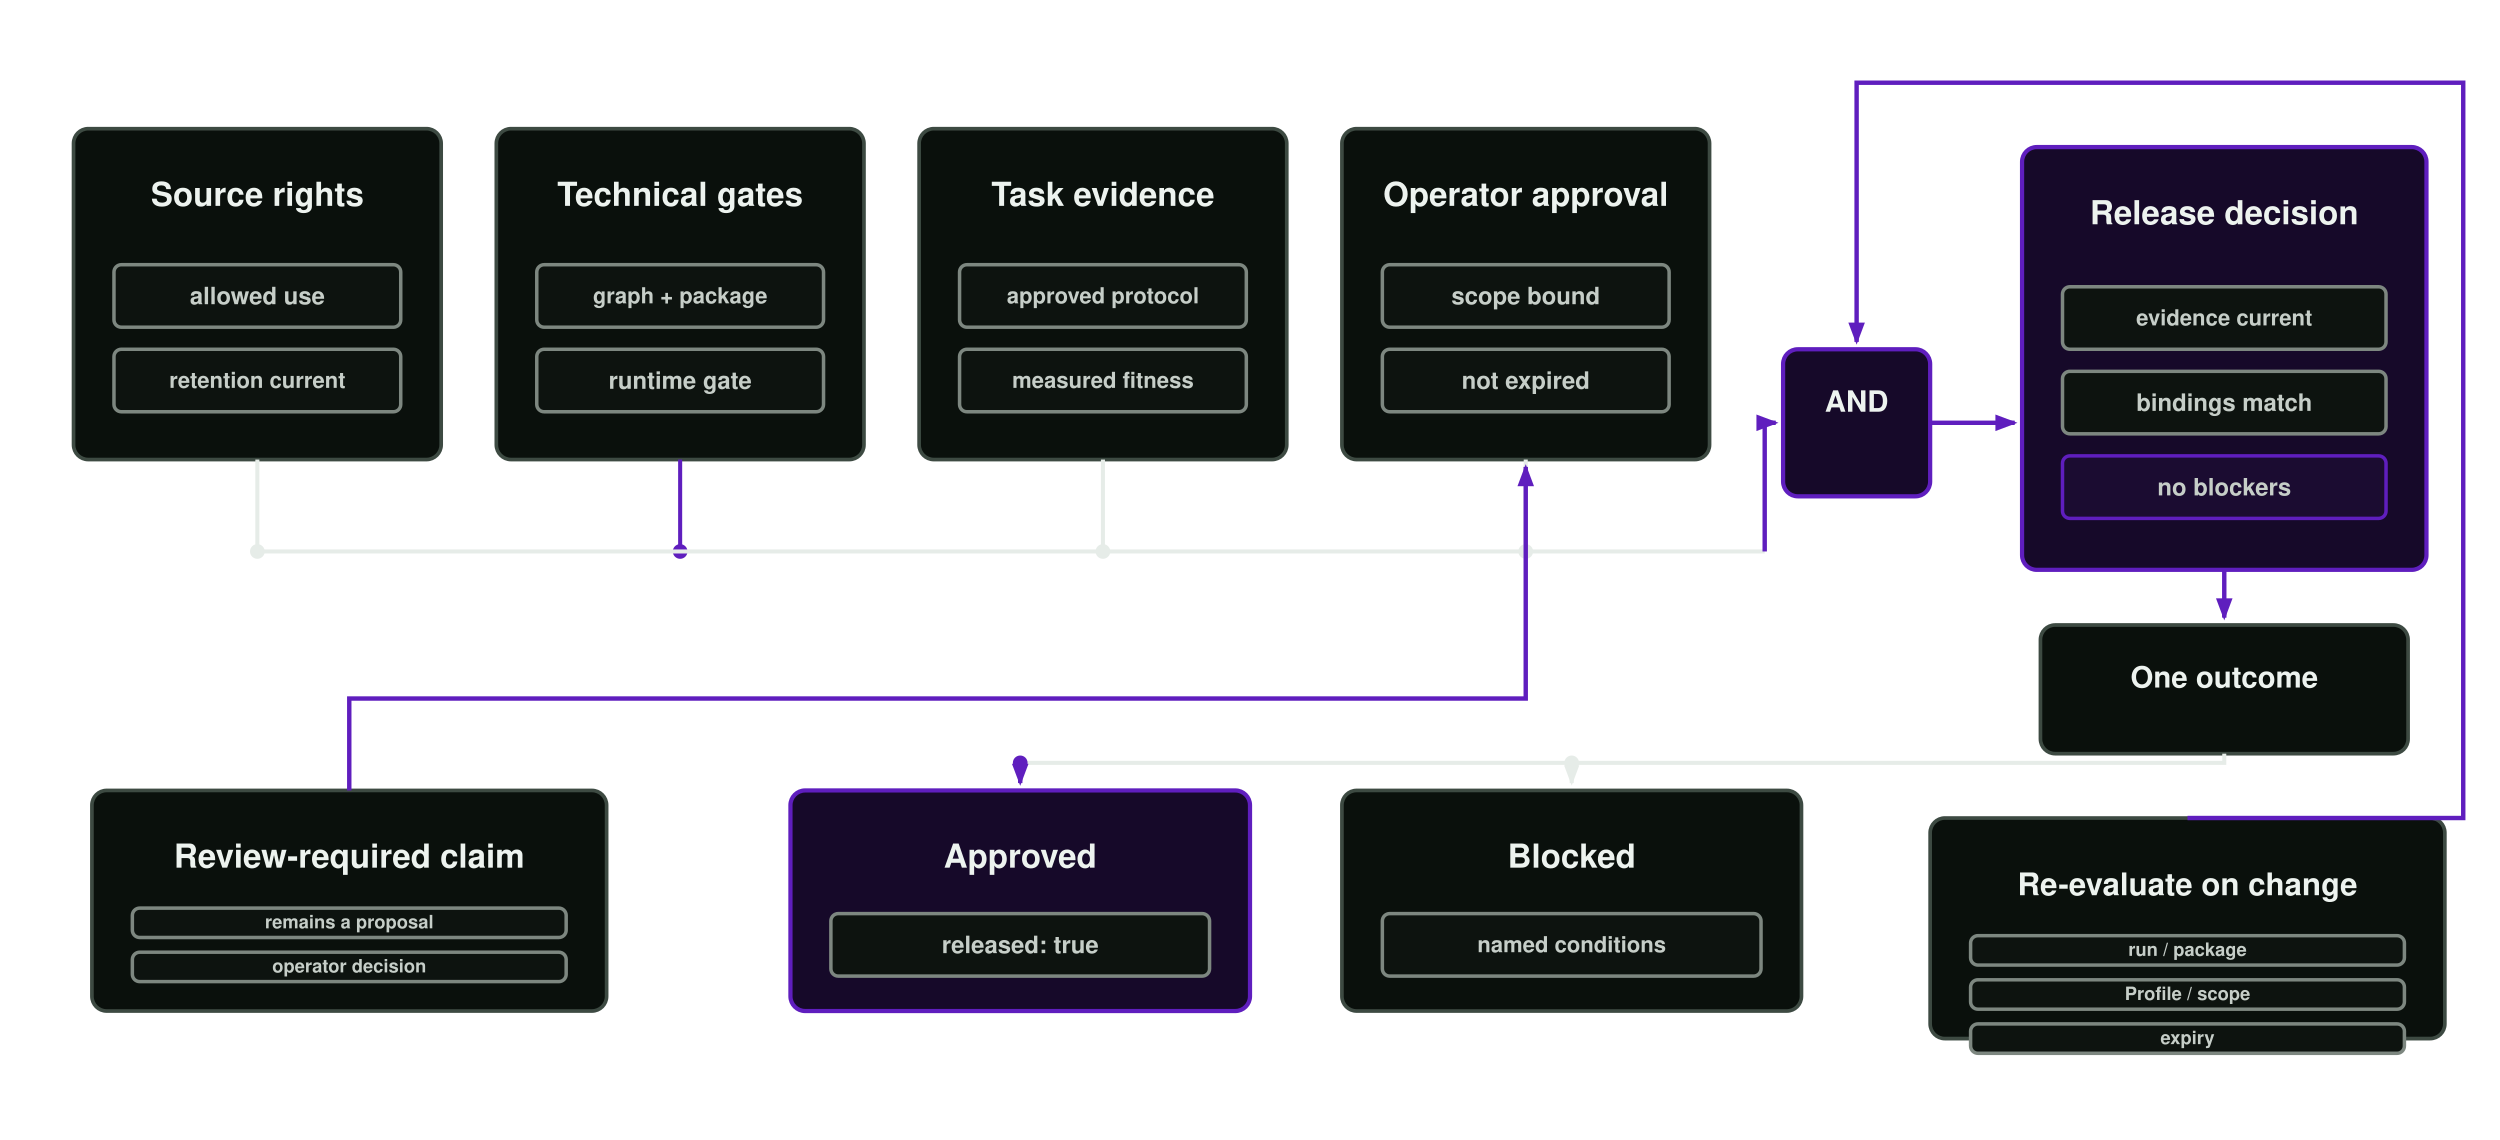
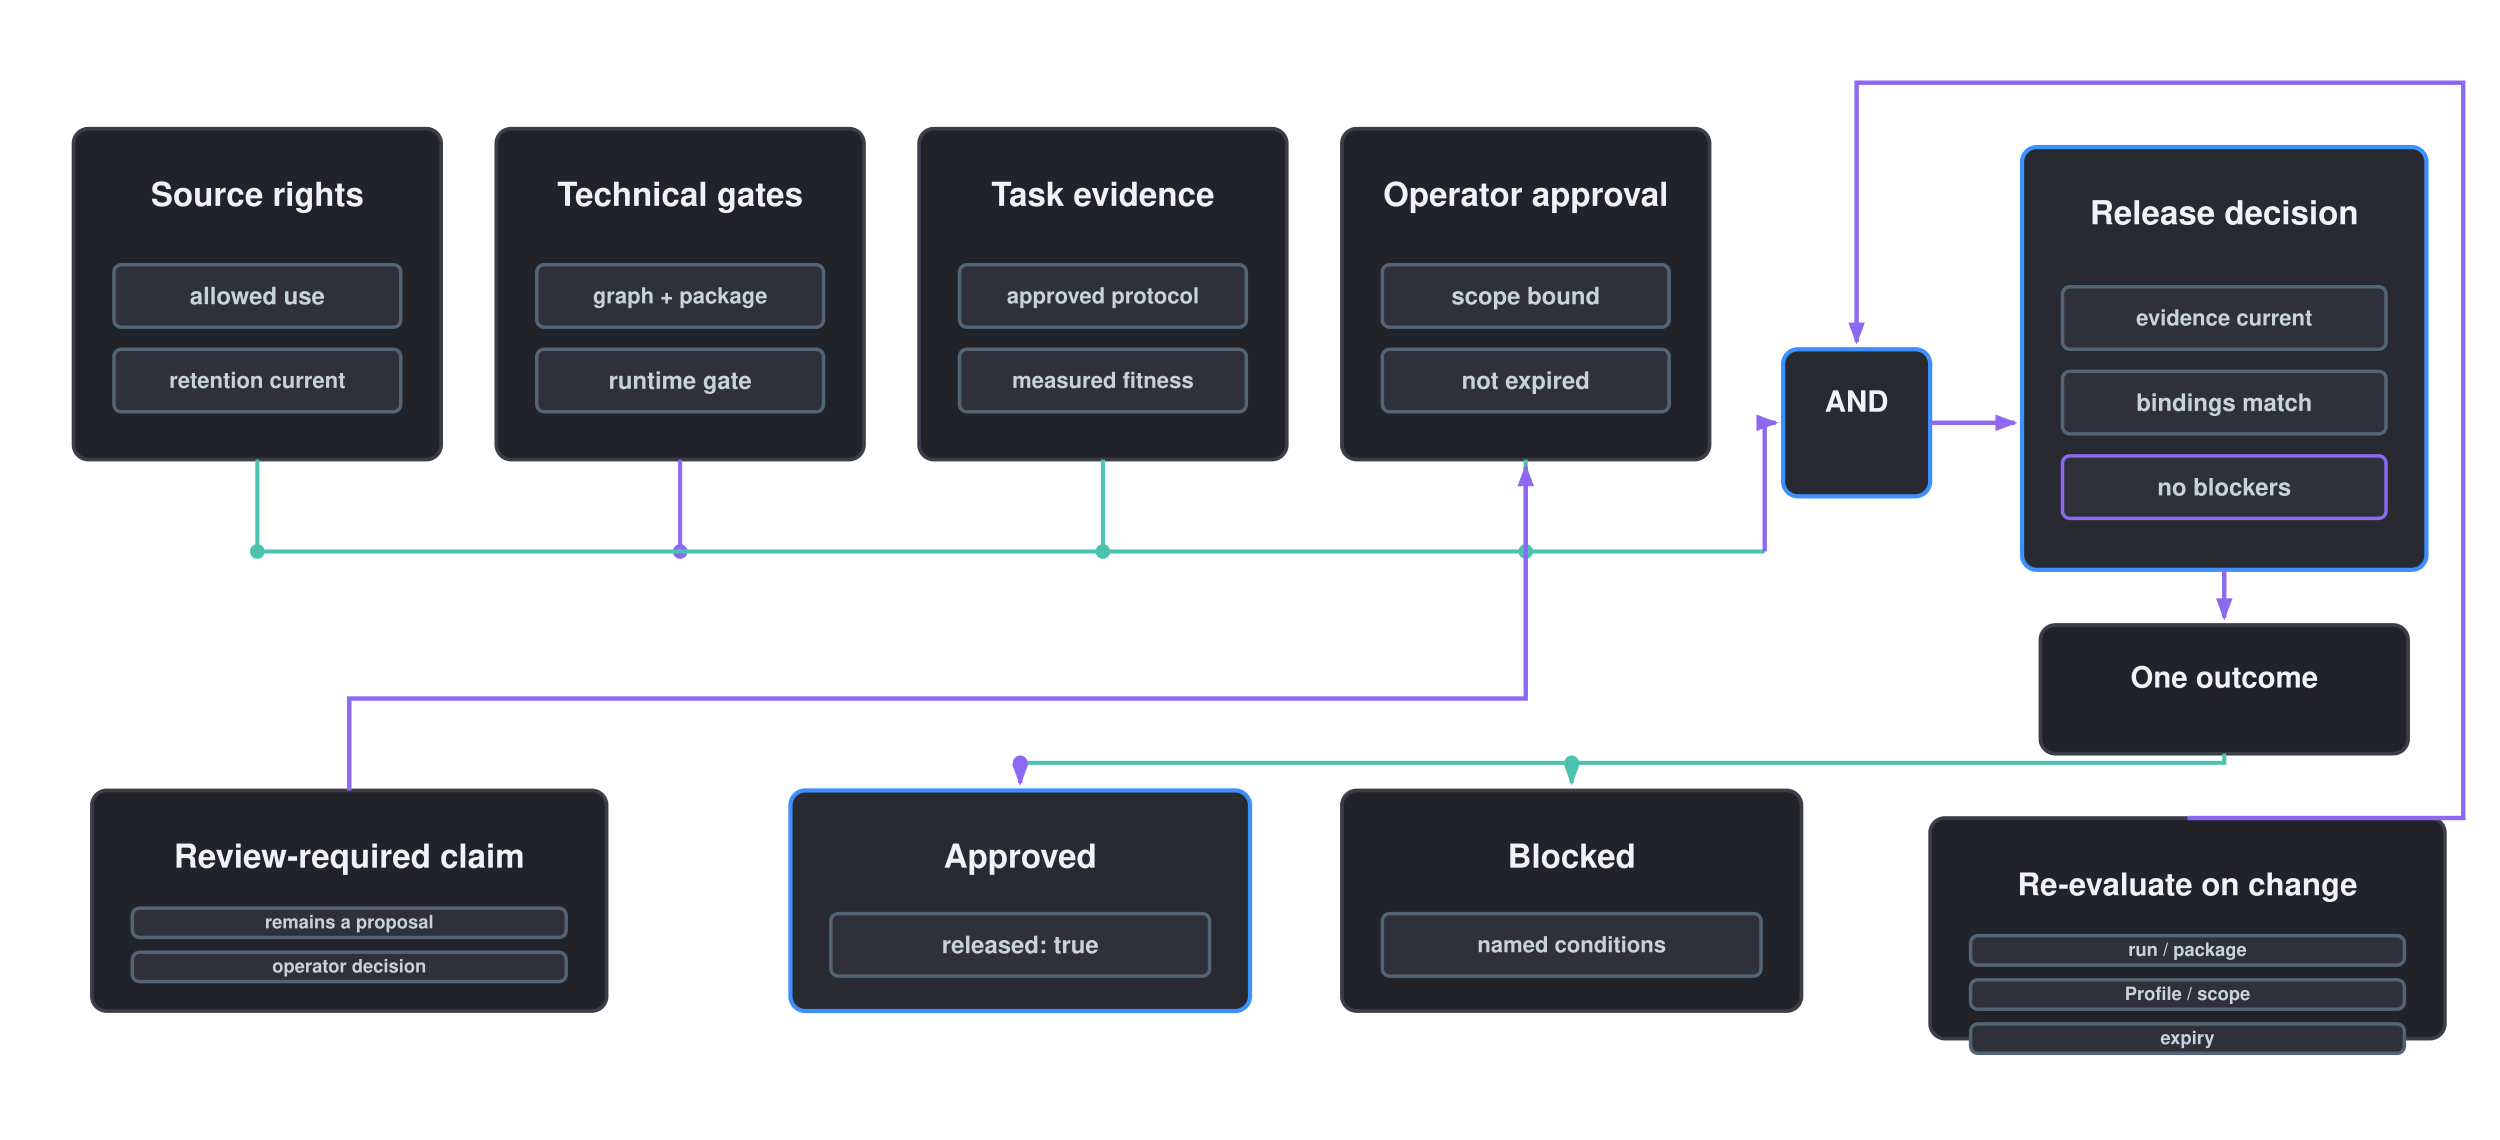
<svg xmlns="http://www.w3.org/2000/svg" width="1360" height="620" viewBox="0 0 1360 620" role="img" aria-labelledby="title desc">
  <defs>
    <style>
      .bg { fill: transparent; }
-       .box { fill: #0a100c; stroke: #3d4a42; stroke-width: 2; }
-       .boxHot { fill: #0b1608; stroke: #76b900; stroke-width: 2.3; }
-       .boxAccent { fill: #160929; stroke: #5f1ebe; stroke-width: 2.3; }
-       .inner { fill: #0d130f; stroke: #7d8780; stroke-width: 1.9; }
-       .innerHot { fill: #0d1809; stroke: #76b900; stroke-width: 1.9; }
-       .innerAccent { fill: #1b0c31; stroke: #5f1ebe; stroke-width: 1.9; }
-       .label { fill: #edf3ef; font-family: Aptos, Helvetica, sans-serif; font-size: 20px; font-weight: 680; }
-       .small { fill: #c6cec8; font-family: Aptos, Helvetica, sans-serif; font-size: 13px; font-weight: 620; }
-       .line { stroke: #e6ece8; stroke-width: 2.2; fill: none; marker-end: url(#arrow); }
-       .greenLine { stroke: #76b900; stroke-width: 2.4; fill: none; marker-end: url(#arrowGreen); }
-       .accentLine { stroke: #5f1ebe; stroke-width: 2.4; fill: none; marker-end: url(#arrowAccent); }
+       .box { fill: #222229; stroke: #3b3e49; stroke-width: 2; }
+       .boxHot { fill: #292931; stroke: #3c91ff; stroke-width: 2.3; }
+       .inner { fill: #2f3039; stroke: #526476; stroke-width: 1.9; }
+       .innerHot { fill: #292931; stroke: #3c91ff; stroke-width: 1.9; }
+       .innerAccent { fill: #2f3039; stroke: #8c69f0; stroke-width: 1.9; }
+       .label { fill: #f0f2f8; font-family: Aptos, Helvetica, sans-serif; font-size: 20px; font-weight: 680; }
+       .small { fill: #c8d2dd; font-family: Aptos, Helvetica, sans-serif; font-size: 13px; font-weight: 620; }
+       .line { stroke: #4bc3af; stroke-width: 2.2; fill: none; marker-end: url(#arrow); }
+       .primaryLine { stroke: #3c91ff; stroke-width: 2.4; fill: none; marker-end: url(#arrowPrimary); }
+       .accentLine { stroke: #8c69f0; stroke-width: 2.4; fill: none; marker-end: url(#arrowAccent); }
    </style>
    <marker id="arrow" viewBox="0 0 8 8" refX="7" refY="4" markerWidth="5" markerHeight="5" orient="auto-start-reverse">
-       <path d="M 0 1 L 8 4 L 0 7 z" fill="#e6ece8" />
+       <path d="M 0 1 L 8 4 L 0 7 z" fill="#4bc3af" />
    </marker>
-     <marker id="arrowGreen" viewBox="0 0 8 8" refX="7" refY="4" markerWidth="5" markerHeight="5" orient="auto-start-reverse">
-       <path d="M 0 1 L 8 4 L 0 7 z" fill="#76b900" />
+     <marker id="arrowPrimary" viewBox="0 0 8 8" refX="7" refY="4" markerWidth="5" markerHeight="5" orient="auto-start-reverse">
+       <path d="M 0 1 L 8 4 L 0 7 z" fill="#3c91ff" />
    </marker>
    <marker id="arrowAccent" viewBox="0 0 8 8" refX="7" refY="4" markerWidth="5" markerHeight="5" orient="auto-start-reverse">
-       <path d="M 0 1 L 8 4 L 0 7 z" fill="#5f1ebe" />
+       <path d="M 0 1 L 8 4 L 0 7 z" fill="#8c69f0" />
    </marker>
  </defs>
  <rect class="box" x="40" y="70" width="200" height="180" rx="8" />
  <text class="label" x="140.0" y="112" text-anchor="middle" style="font-size:18px">Source rights</text>
  <rect class="inner" x="62" y="144" width="156" height="34" rx="4" />
  <text class="small" x="140.0" y="165.5" text-anchor="middle" style="font-size:13px">allowed use</text>
  <rect class="inner" x="62" y="190" width="156" height="34" rx="4" />
  <text class="small" x="140.0" y="211.0" text-anchor="middle" style="font-size:12px">retention current</text>
-   <path d="M140 250 L140 300" style="stroke:#e6ece8;stroke-width:2.2;fill:none" />
-   <circle cx="140" cy="300" r="4" fill="#e6ece8" />
+   <path d="M140 250 L140 300" style="stroke:#4bc3af;stroke-width:2.2;fill:none" />
+   <circle cx="140" cy="300" r="4" fill="#4bc3af" />
  <rect class="box" x="270" y="70" width="200" height="180" rx="8" />
  <text class="label" x="370.0" y="112" text-anchor="middle" style="font-size:18px">Technical gates</text>
  <rect class="inner" x="292" y="144" width="156" height="34" rx="4" />
  <text class="small" x="370.0" y="165.0" text-anchor="middle" style="font-size:12px">graph + package</text>
  <rect class="inner" x="292" y="190" width="156" height="34" rx="4" />
  <text class="small" x="370.0" y="211.5" text-anchor="middle" style="font-size:13px">runtime gate</text>
-   <path d="M370 250 L370 300" style="stroke:#5f1ebe;stroke-width:2.2;fill:none" />
-   <circle cx="370" cy="300" r="4" fill="#5f1ebe" />
+   <path d="M370 250 L370 300" style="stroke:#8c69f0;stroke-width:2.2;fill:none" />
+   <circle cx="370" cy="300" r="4" fill="#8c69f0" />
  <rect class="box" x="500" y="70" width="200" height="180" rx="8" />
  <text class="label" x="600.0" y="112" text-anchor="middle" style="font-size:18px">Task evidence</text>
  <rect class="inner" x="522" y="144" width="156" height="34" rx="4" />
  <text class="small" x="600.0" y="165.0" text-anchor="middle" style="font-size:12px">approved protocol</text>
  <rect class="inner" x="522" y="190" width="156" height="34" rx="4" />
  <text class="small" x="600.0" y="211.0" text-anchor="middle" style="font-size:12px">measured fitness</text>
-   <path d="M600 250 L600 300" style="stroke:#e6ece8;stroke-width:2.2;fill:none" />
-   <circle cx="600" cy="300" r="4" fill="#e6ece8" />
+   <path d="M600 250 L600 300" style="stroke:#4bc3af;stroke-width:2.2;fill:none" />
+   <circle cx="600" cy="300" r="4" fill="#4bc3af" />
  <rect class="box" x="730" y="70" width="200" height="180" rx="8" />
  <text class="label" x="830.0" y="112" text-anchor="middle" style="font-size:18px">Operator approval</text>
  <rect class="inner" x="752" y="144" width="156" height="34" rx="4" />
  <text class="small" x="830.0" y="165.5" text-anchor="middle" style="font-size:13px">scope bound</text>
  <rect class="inner" x="752" y="190" width="156" height="34" rx="4" />
  <text class="small" x="830.0" y="211.5" text-anchor="middle" style="font-size:13px">not expired</text>
-   <path d="M830 250 L830 300" style="stroke:#e6ece8;stroke-width:2.2;fill:none" />
-   <circle cx="830" cy="300" r="4" fill="#e6ece8" />
-   <path d="M140 300 L960 300" style="stroke:#e6ece8;stroke-width:2.2;fill:none" />
-   <rect class="boxAccent" x="970" y="190" width="80" height="80" rx="8" />
+   <path d="M830 250 L830 300" style="stroke:#4bc3af;stroke-width:2.2;fill:none" />
+   <circle cx="830" cy="300" r="4" fill="#4bc3af" />
+   <path d="M140 300 L960 300" style="stroke:#4bc3af;stroke-width:2.2;fill:none" />
+   <rect class="boxHot" x="970" y="190" width="80" height="80" rx="8" />
  <text class="label" x="1010.0" y="224" text-anchor="middle" style="font-size:16px">AND</text>
  <path class="accentLine" d="M960 300 L960 230 L966 230" />
-   <rect class="boxAccent" x="1100" y="80" width="220" height="230" rx="8" />
+   <rect class="boxHot" x="1100" y="80" width="220" height="230" rx="8" />
  <text class="label" x="1210.0" y="122" text-anchor="middle" style="font-size:18px">Release decision</text>
  <rect class="inner" x="1122" y="156" width="176" height="34" rx="4" />
  <text class="small" x="1210.0" y="177.0" text-anchor="middle" style="font-size:12px">evidence current</text>
  <rect class="inner" x="1122" y="202" width="176" height="34" rx="4" />
  <text class="small" x="1210.0" y="223.5" text-anchor="middle" style="font-size:13px">bindings match</text>
  <rect class="innerAccent" x="1122" y="248" width="176" height="34" rx="4" />
  <text class="small" x="1210.0" y="269.5" text-anchor="middle" style="font-size:13px">no blockers</text>
  <path class="accentLine" d="M1050 230 L1096 230" />
  <rect class="box" x="50" y="430" width="280" height="120" rx="8" />
  <text class="label" x="190.0" y="472" text-anchor="middle" style="font-size:18px">Review-required claim</text>
  <rect class="inner" x="72" y="494" width="236" height="16" rx="4" />
  <text class="small" x="190.0" y="505.0" text-anchor="middle" style="font-size:10px">remains a proposal</text>
  <rect class="inner" x="72" y="518" width="236" height="16" rx="4" />
  <text class="small" x="190.0" y="529.0" text-anchor="middle" style="font-size:10px">operator decision</text>
  <path class="accentLine" d="M190 430 L190 380 L830 380 L830 254" />
-   <rect class="boxAccent" x="430" y="430" width="250" height="120" rx="8" />
+   <rect class="boxHot" x="430" y="430" width="250" height="120" rx="8" />
  <text class="label" x="555.0" y="472" text-anchor="middle" style="font-size:18px">Approved</text>
  <rect class="inner" x="452" y="497" width="206" height="34" rx="4" />
  <text class="small" x="555.0" y="518.5" text-anchor="middle" style="font-size:13px">released: true</text>
  <rect class="box" x="730" y="430" width="250" height="120" rx="8" />
  <text class="label" x="855.0" y="472" text-anchor="middle" style="font-size:18px">Blocked</text>
  <rect class="inner" x="752" y="497" width="206" height="34" rx="4" />
  <text class="small" x="855.0" y="518.0" text-anchor="middle" style="font-size:12px">named conditions</text>
  <rect class="box" x="1110" y="340" width="200" height="70" rx="8" />
  <text class="label" x="1210.0" y="374" text-anchor="middle" style="font-size:16px">One outcome</text>
  <path class="accentLine" d="M1210 310 L1210 336" />
-   <path d="M1210 410 L1210 415 L555 415" style="stroke:#e6ece8;stroke-width:2.2;fill:none" />
+   <path d="M1210 410 L1210 415 L555 415" style="stroke:#4bc3af;stroke-width:2.2;fill:none" />
  <path class="accentLine" d="M555 415 L555 426" />
  <path class="line" d="M855 415 L855 426" />
-   <circle cx="555" cy="415" r="4" fill="#5f1ebe" />
-   <circle cx="855" cy="415" r="4" fill="#e6ece8" />
+   <circle cx="555" cy="415" r="4" fill="#8c69f0" />
+   <circle cx="855" cy="415" r="4" fill="#4bc3af" />
  <rect class="box" x="1050" y="445" width="280" height="120" rx="8" />
  <text class="label" x="1190.0" y="487" text-anchor="middle" style="font-size:17px">Re-evaluate on change</text>
  <rect class="inner" x="1072" y="509" width="236" height="16" rx="4" />
  <text class="small" x="1190.0" y="520.0" text-anchor="middle" style="font-size:10px">run / package</text>
  <rect class="inner" x="1072" y="533" width="236" height="16" rx="4" />
  <text class="small" x="1190.0" y="544.0" text-anchor="middle" style="font-size:10px">Profile / scope</text>
  <rect class="inner" x="1072" y="557" width="236" height="16" rx="4" />
  <text class="small" x="1190.0" y="568.0" text-anchor="middle" style="font-size:10px">expiry</text>
  <path class="accentLine" d="M1190 445 L1340 445 L1340 45 L1010 45 L1010 186" />
</svg>
